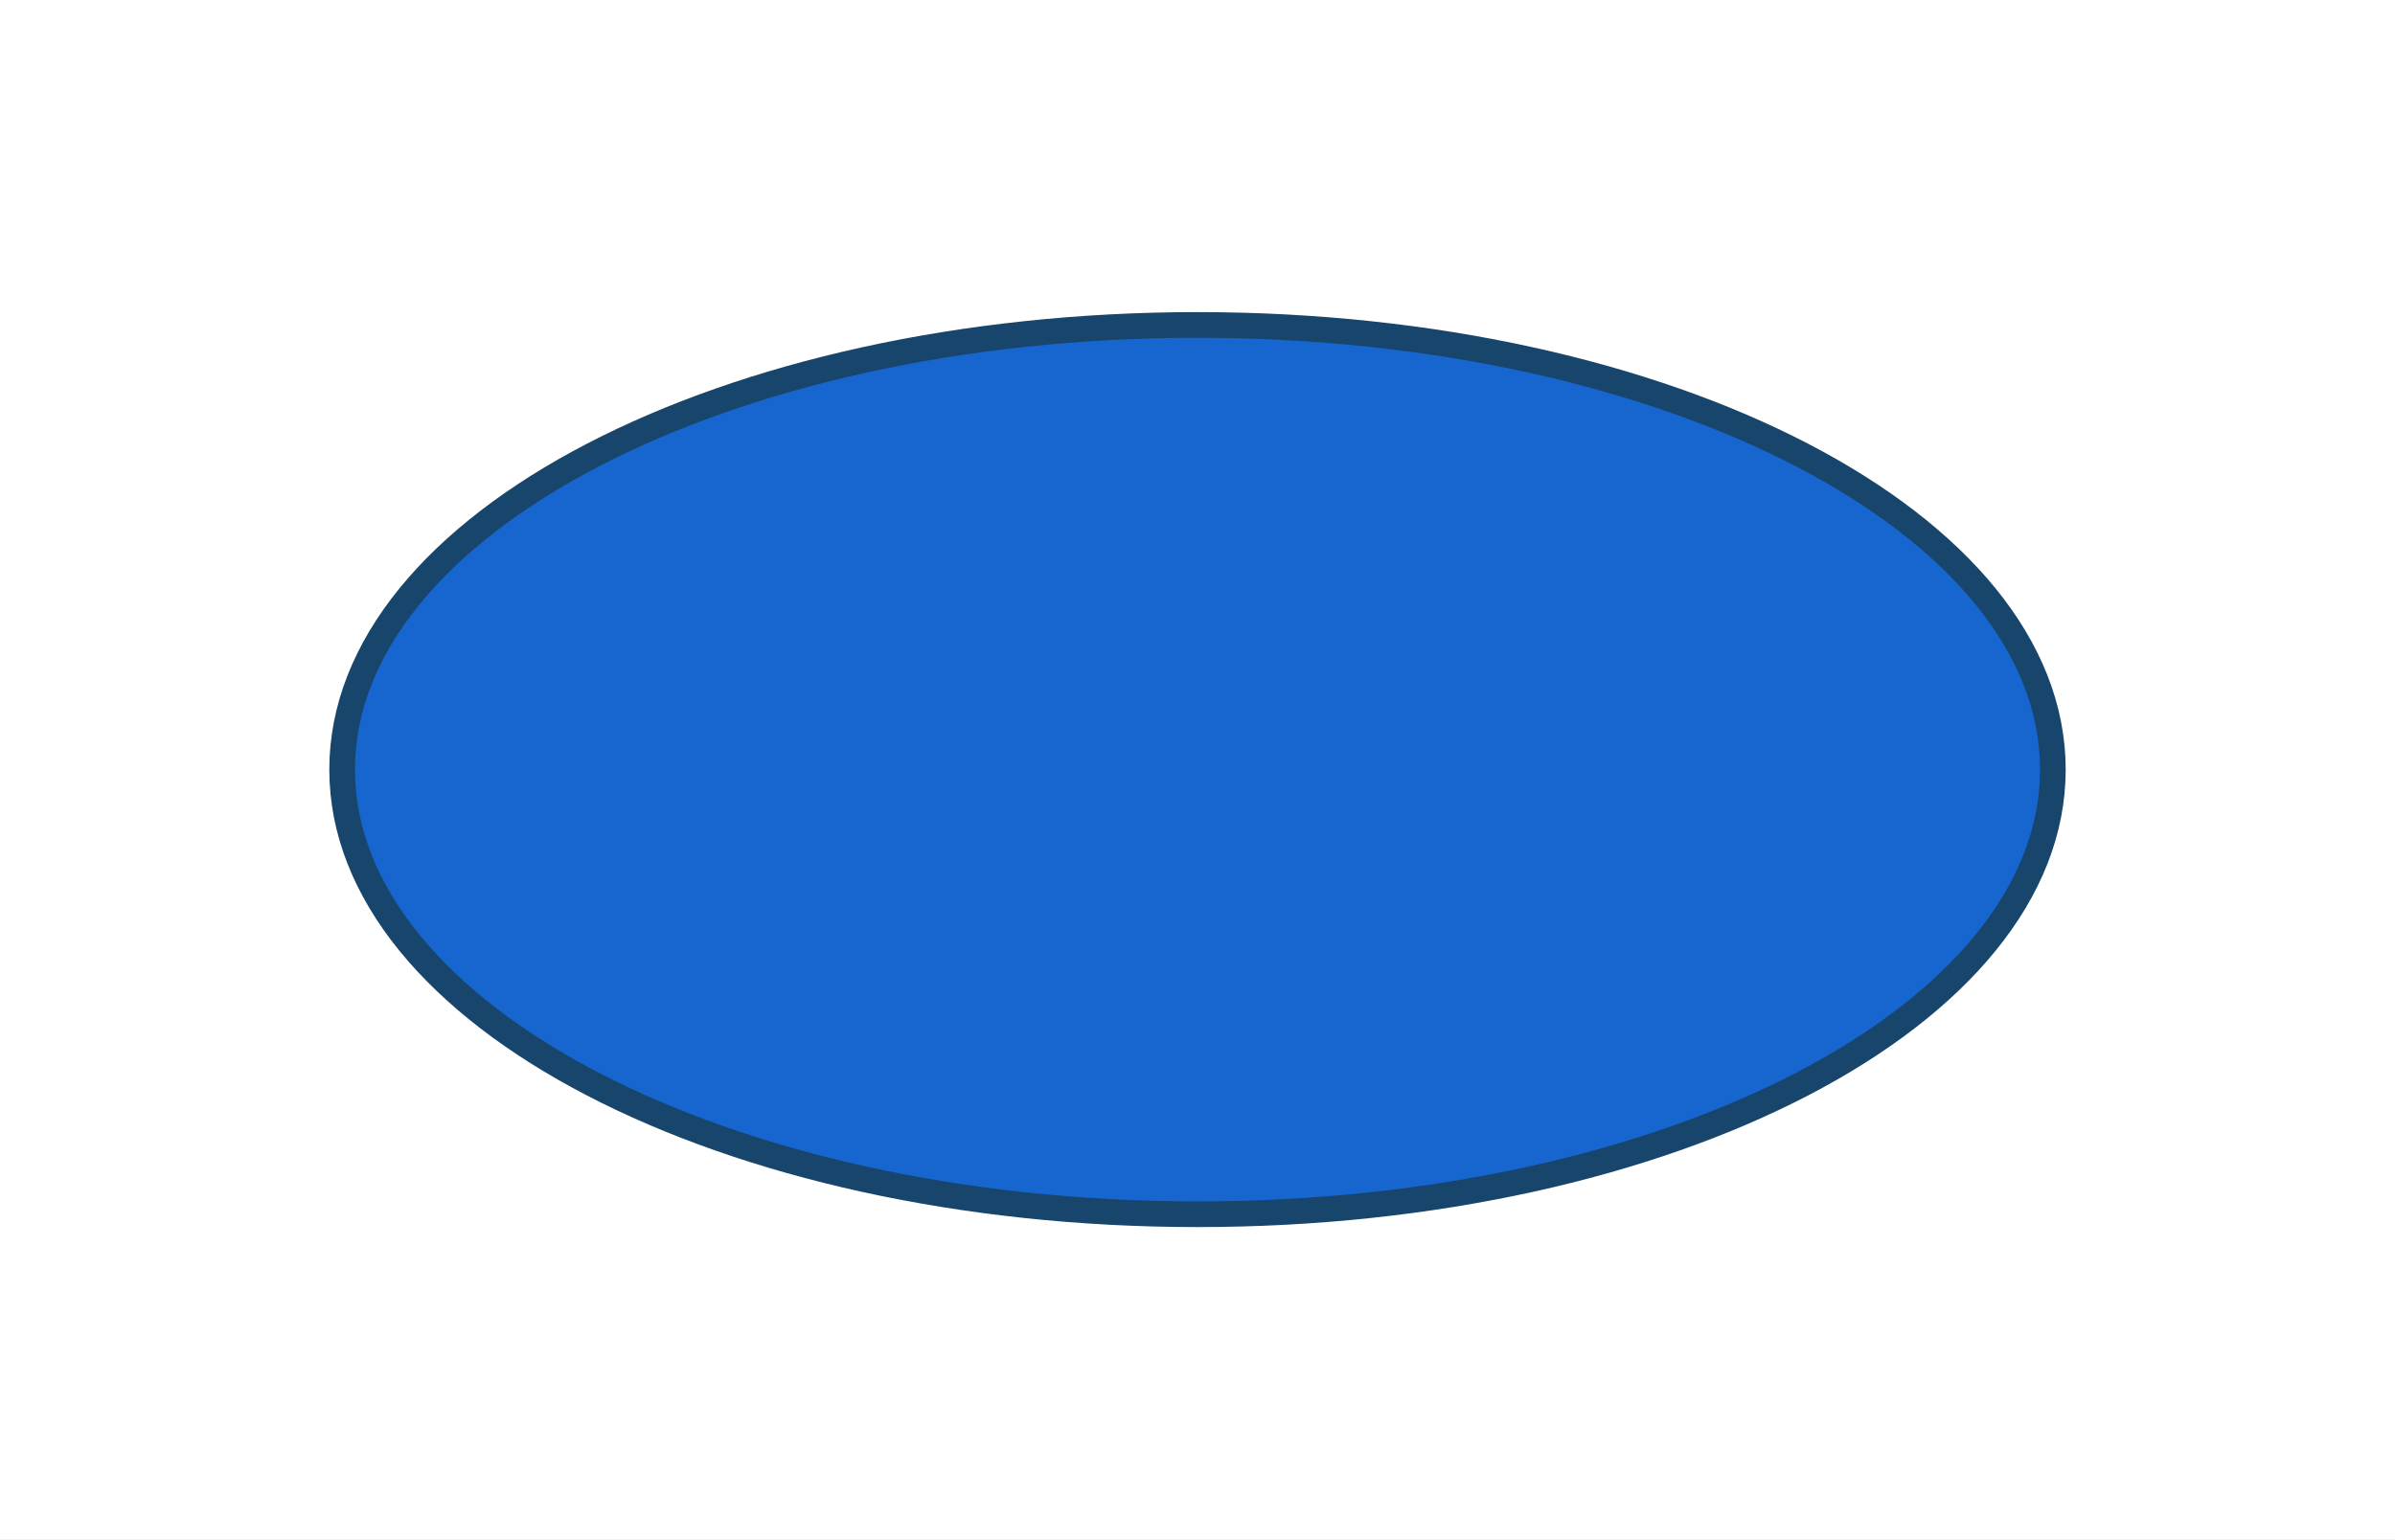
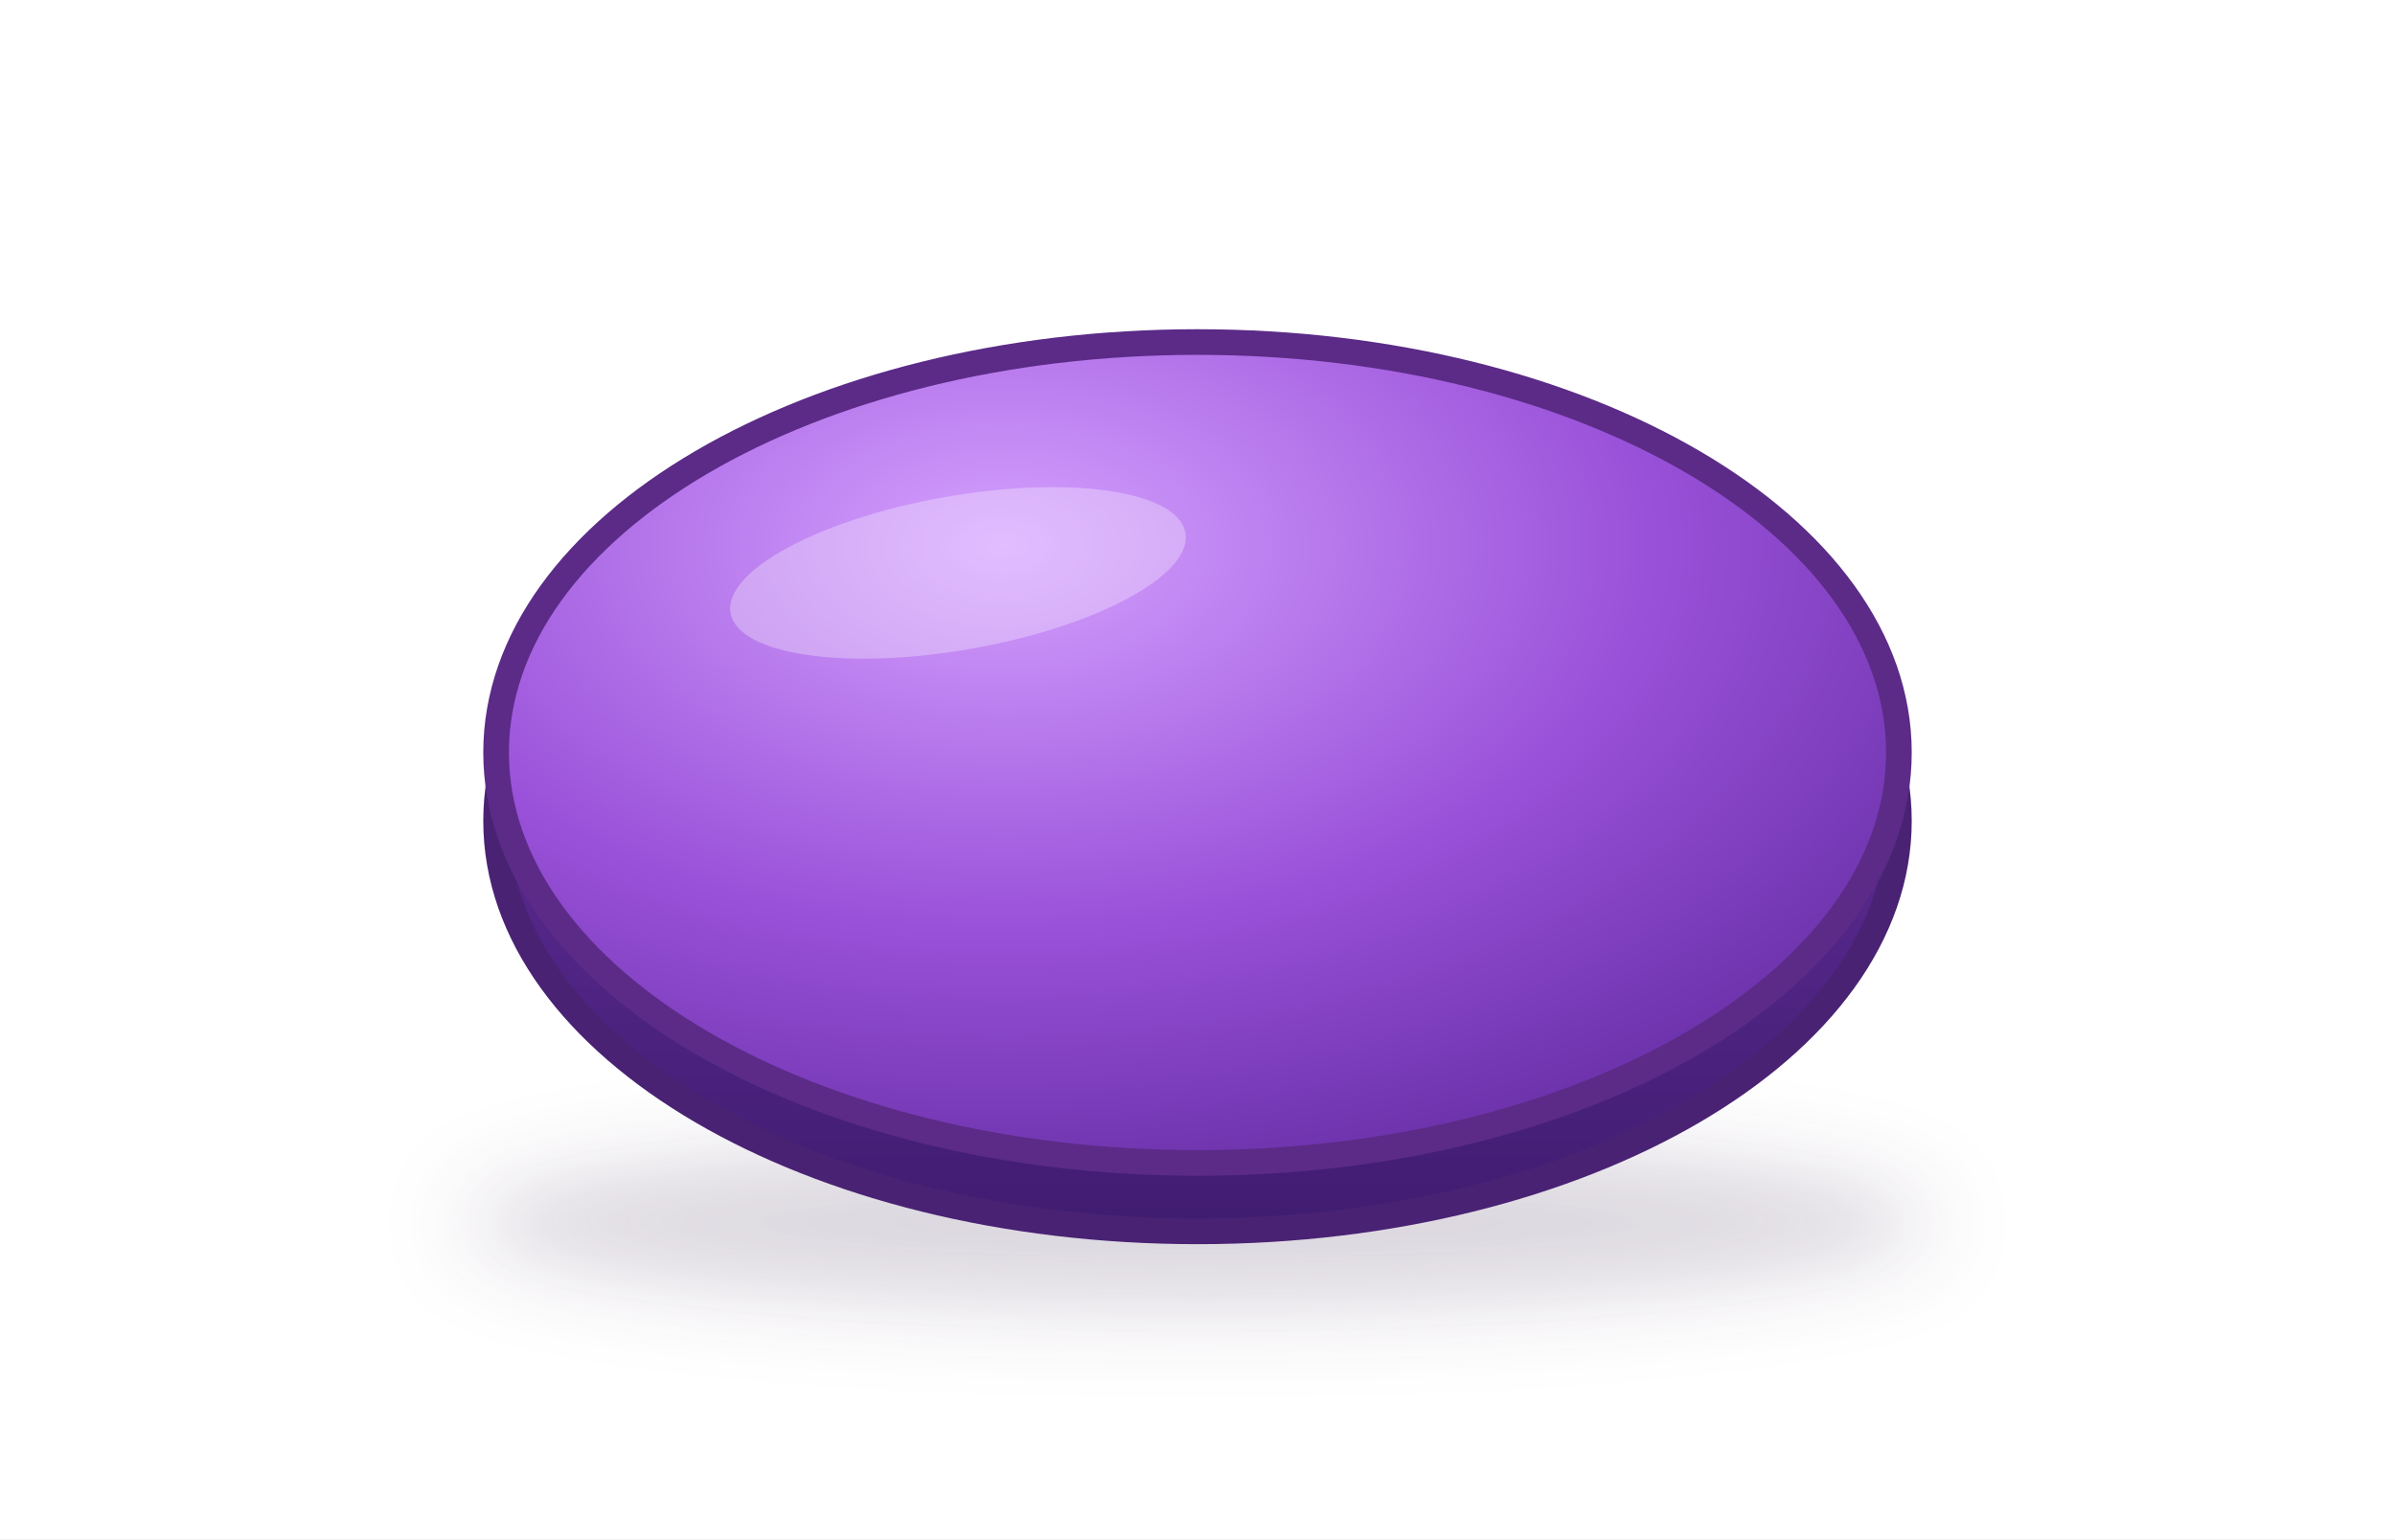
- <svg xmlns="http://www.w3.org/2000/svg" viewBox="0 0 280 180">
+ <svg xmlns="http://www.w3.org/2000/svg" viewBox="0 0 280 180" role="img" aria-label="Purple 2.5D oval">
+   <defs>
+     <radialGradient id="f" cx="36%" cy="25%" r="80%">
+       <stop stop-color="#d5a1ff" />
+       <stop offset=".58" stop-color="#9951d9" />
+       <stop offset="1" stop-color="#6930a8" />
+     </radialGradient>
+     <linearGradient id="r" x2="0" y2="1">
+       <stop stop-color="#7135ad" />
+       <stop offset="1" stop-color="#401c70" />
+     </linearGradient>
+     <filter id="s" x="-20%" y="-60%" width="140%" height="240%">
+       <feGaussianBlur stdDeviation="5" />
+     </filter>
+   </defs>
  <rect width="280" height="180" fill="white" />
-   <ellipse cx="140" cy="90" rx="100" ry="52" fill="#1765ce" stroke="#17456b" stroke-width="3" />
+   <ellipse cx="140" cy="143" rx="86" ry="10" fill="#3d2850" opacity=".18" filter="url(#s)" />
+   <ellipse cx="140" cy="96" rx="82" ry="48" fill="url(#r)" stroke="#492273" stroke-width="3" />
+   <ellipse cx="140" cy="88" rx="82" ry="48" fill="url(#f)" stroke="#5b2b87" stroke-width="3" />
+   <ellipse cx="112" cy="67" rx="27" ry="9" fill="white" opacity=".3" transform="rotate(-10 112 67)" />
</svg>
